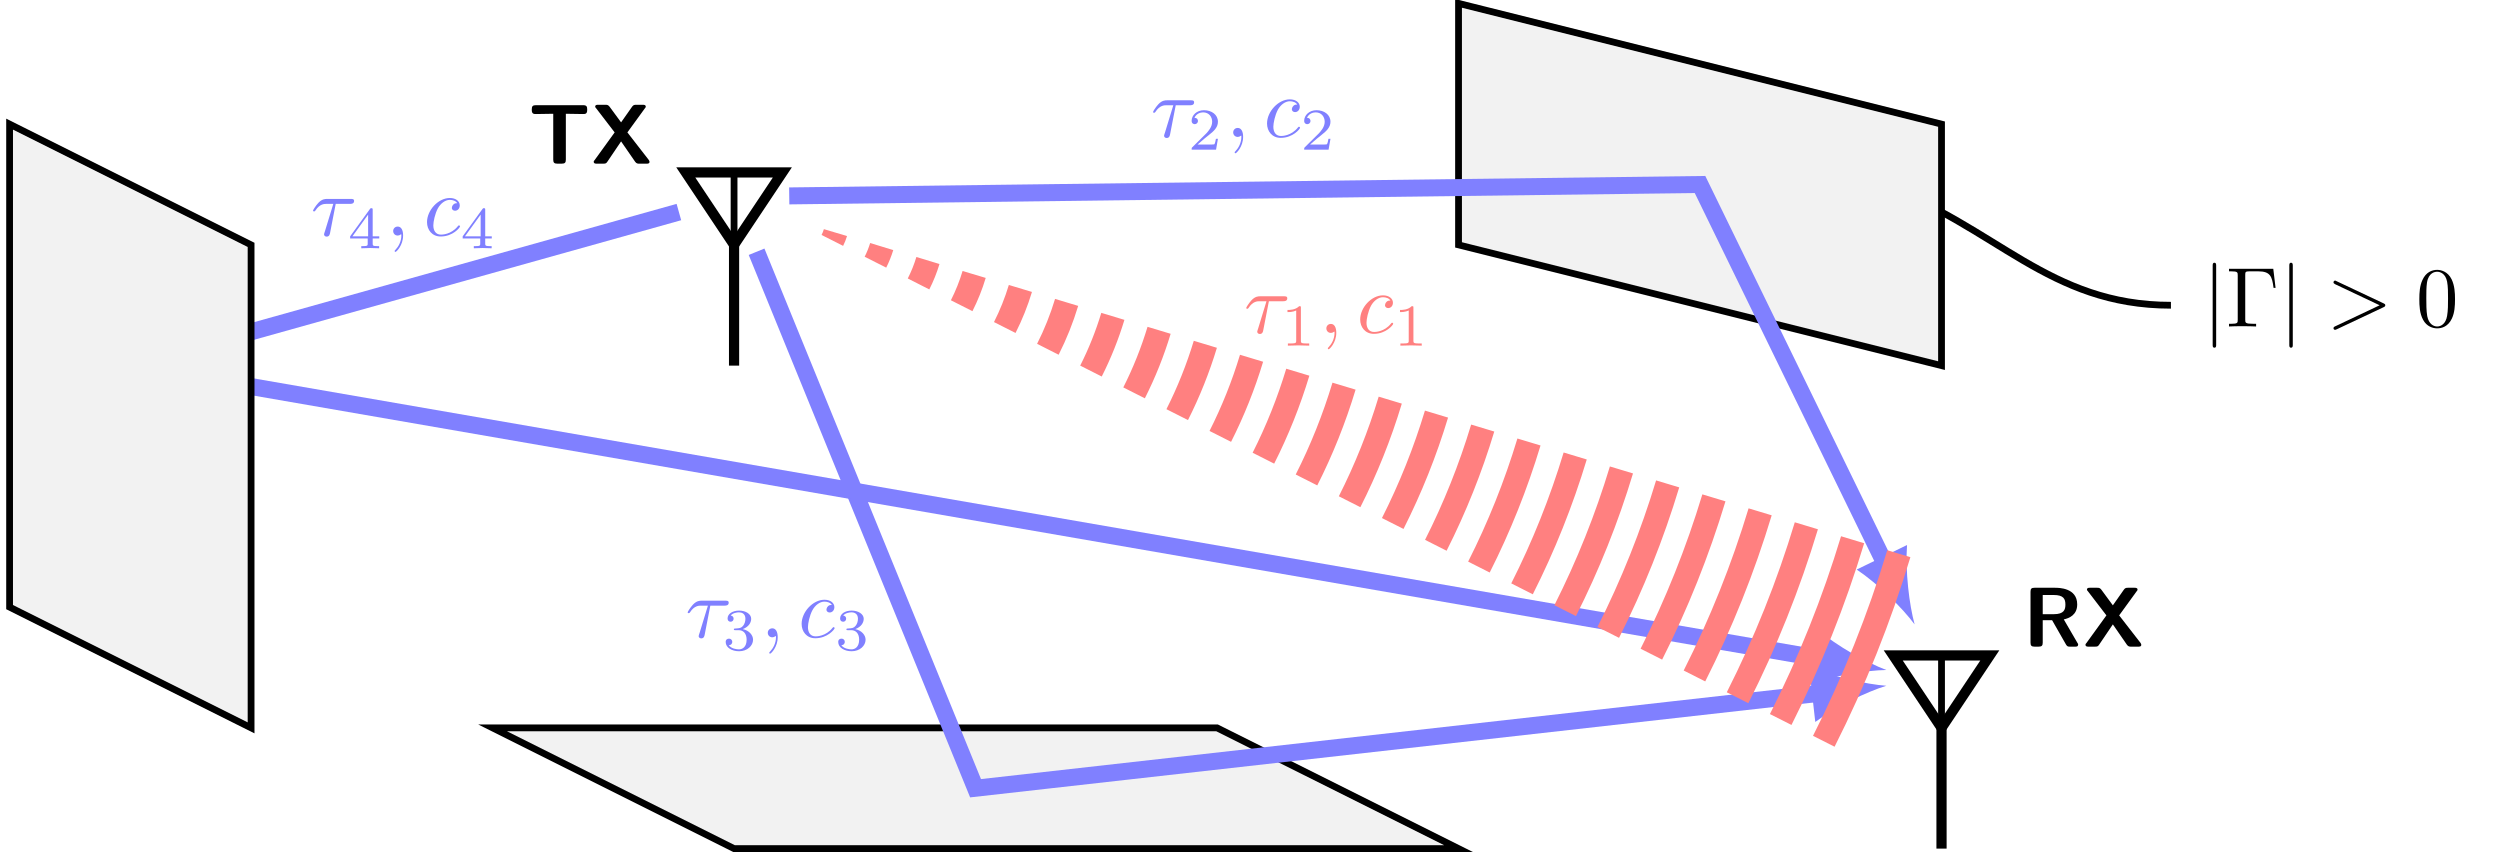
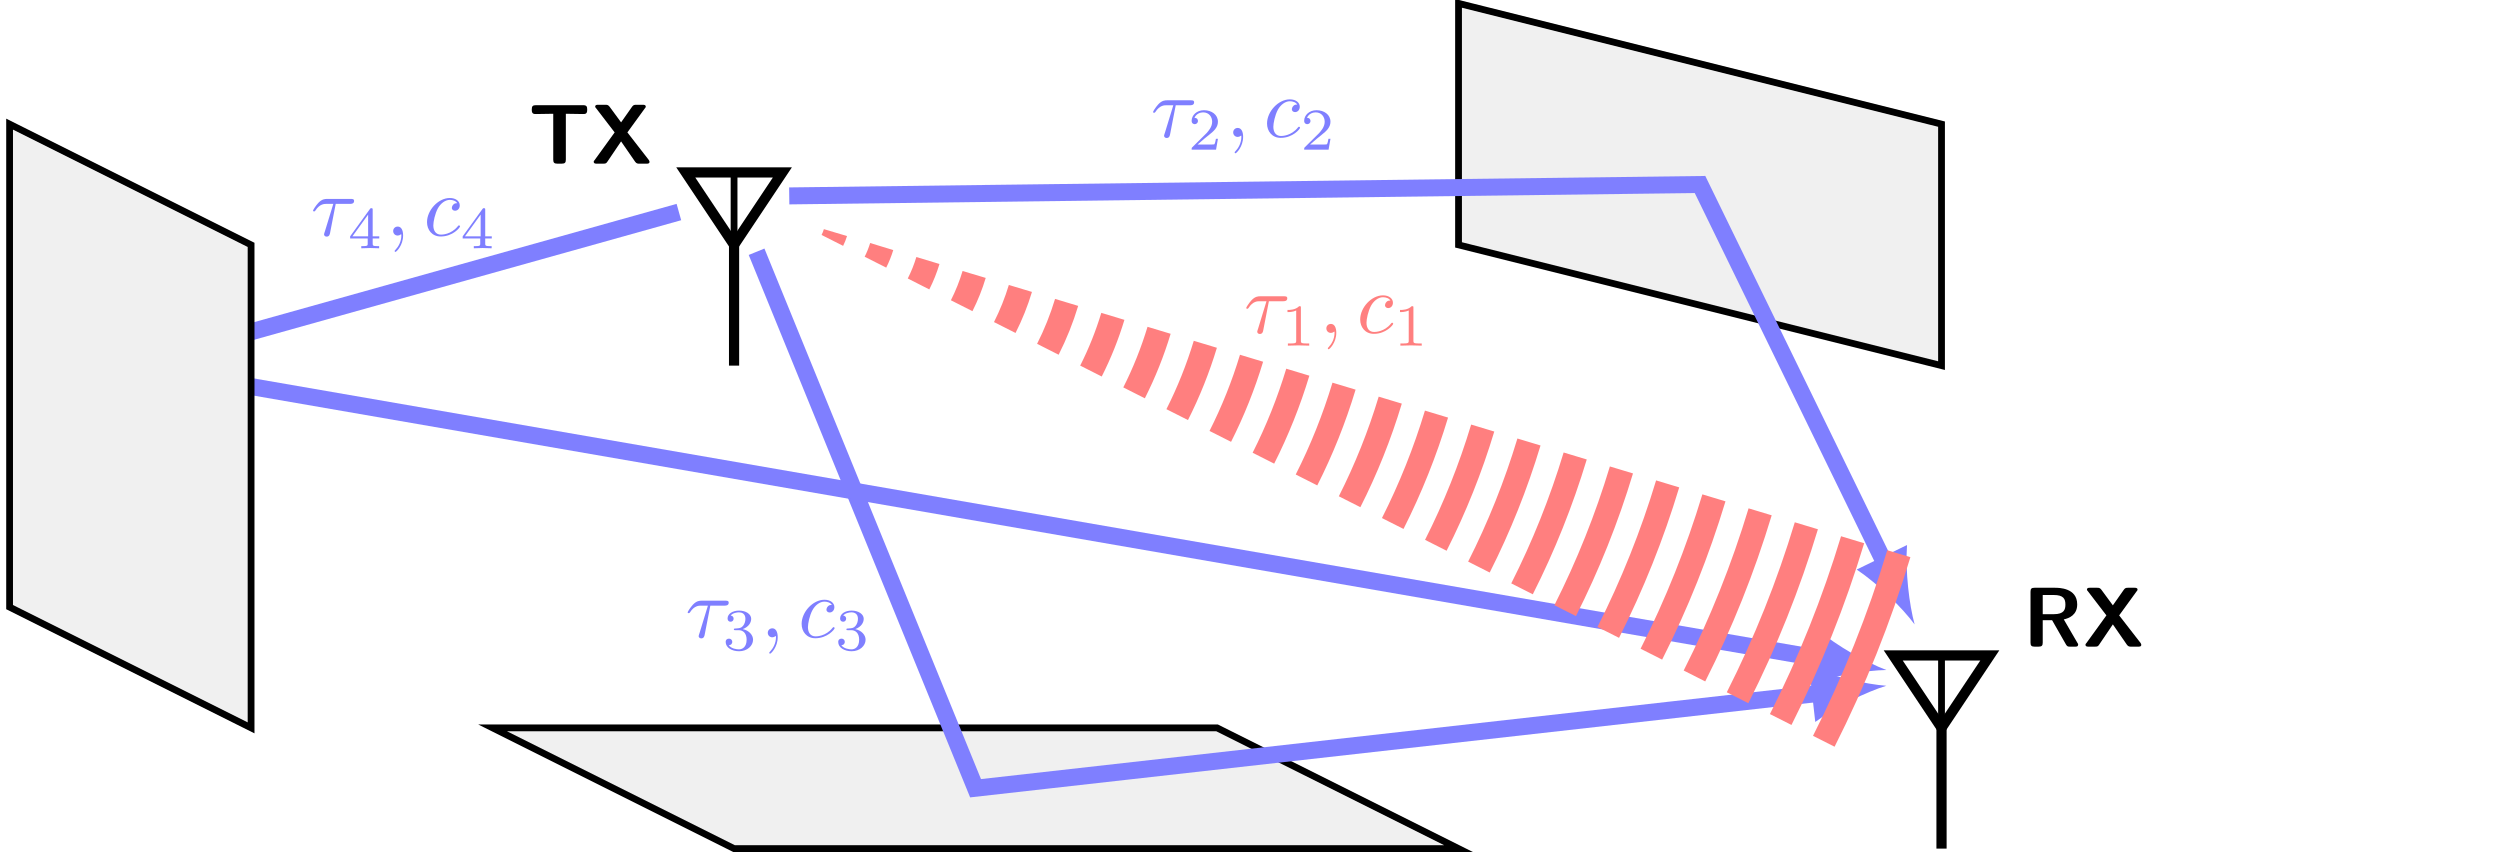
<svg xmlns="http://www.w3.org/2000/svg" xmlns:xlink="http://www.w3.org/1999/xlink" width="291.16pt" height="100.21pt" viewBox="0 0 291.16 100.21" version="1.2" id="svg249">
  <defs id="defs82">
    <g id="g59">
      <symbol overflow="visible" id="glyph0-0">
        <path style="stroke:none;" d="" id="path2" />
      </symbol>
      <symbol overflow="visible" id="glyph0-1">
        <path style="stroke:none;" d="M 6.844 -6.25 L 6.844 -6.328 C 6.844 -6.641 6.781 -6.812 6.375 -6.812 L 0.875 -6.812 C 0.516 -6.812 0.391 -6.703 0.391 -6.328 L 0.391 -6.25 C 0.391 -5.781 0.641 -5.781 0.906 -5.781 L 2.891 -5.812 L 2.891 -0.469 C 2.891 -0.125 3 0 3.375 0 L 3.875 0 C 4.25 0 4.359 -0.125 4.359 -0.469 L 4.359 -5.812 L 6.328 -5.781 C 6.609 -5.781 6.844 -5.781 6.844 -6.25 Z M 6.844 -6.25 " id="path5" />
      </symbol>
      <symbol overflow="visible" id="glyph0-2">
        <path style="stroke:none;" d="M 6.859 -0.219 C 6.859 -0.281 6.812 -0.359 6.781 -0.422 L 4.281 -3.641 L 6.312 -6.438 C 6.406 -6.562 6.422 -6.562 6.422 -6.641 C 6.422 -6.859 6.203 -6.859 6.062 -6.859 L 5.328 -6.859 C 5.156 -6.859 4.984 -6.859 4.844 -6.656 L 3.547 -4.812 L 2.203 -6.641 C 2.031 -6.859 1.906 -6.859 1.703 -6.859 L 0.875 -6.859 C 0.734 -6.859 0.531 -6.859 0.531 -6.641 C 0.531 -6.594 0.531 -6.562 0.641 -6.453 L 2.797 -3.641 L 0.469 -0.422 C 0.375 -0.312 0.359 -0.297 0.359 -0.234 C 0.359 0 0.578 0 0.719 0 L 1.469 0 C 1.797 0 1.828 -0.062 1.953 -0.234 L 3.547 -2.594 L 5.188 -0.219 C 5.344 0 5.5 0 5.688 0 L 6.516 0 C 6.641 0 6.859 0 6.859 -0.219 Z M 6.859 -0.219 " id="path8" />
      </symbol>
      <symbol overflow="visible" id="glyph0-3">
        <path style="stroke:none;" d="M 6.453 -0.297 L 4.781 -3.172 C 5.406 -3.312 6.344 -3.688 6.344 -4.922 C 6.344 -6.859 4.188 -6.859 3.75 -6.859 L 1.375 -6.859 C 1.016 -6.859 0.906 -6.75 0.906 -6.391 L 0.906 -0.469 C 0.906 -0.125 1.016 0 1.375 0 L 1.844 0 C 2.219 0 2.328 -0.125 2.328 -0.469 L 2.328 -3.078 L 3.422 -3.078 L 5.047 -0.234 C 5.188 0 5.297 0 5.516 0 L 6.094 0 C 6.297 0 6.453 0 6.453 -0.297 Z M 4.969 -4.906 C 4.969 -4.328 4.828 -3.781 3.609 -3.781 L 2.328 -3.781 L 2.328 -6.016 L 3.609 -6.016 C 4.75 -6.016 4.969 -5.562 4.969 -4.906 Z M 4.969 -4.906 " id="path11" />
      </symbol>
      <symbol overflow="visible" id="glyph1-0">
        <path style="stroke:none;" d="" id="path14" />
      </symbol>
      <symbol overflow="visible" id="glyph1-1">
        <path style="stroke:none;" d="M 1.578 -7.062 C 1.578 -7.234 1.578 -7.422 1.375 -7.422 C 1.172 -7.422 1.172 -7.234 1.172 -7.062 L 1.172 2.109 C 1.172 2.297 1.172 2.469 1.375 2.469 C 1.578 2.469 1.578 2.297 1.578 2.109 Z M 1.578 -7.062 " id="path17" />
      </symbol>
      <symbol overflow="visible" id="glyph2-0">
        <path style="stroke:none;" d="" id="path20" />
      </symbol>
      <symbol overflow="visible" id="glyph2-1">
        <path style="stroke:none;" d="M 5.484 -6.719 L 0.328 -6.719 L 0.328 -6.422 L 0.562 -6.422 C 1.328 -6.422 1.344 -6.312 1.344 -5.953 L 1.344 -0.766 C 1.344 -0.422 1.328 -0.312 0.562 -0.312 L 0.328 -0.312 L 0.328 0 C 0.672 -0.031 1.438 -0.031 1.828 -0.031 C 2.234 -0.031 3.141 -0.031 3.484 0 L 3.484 -0.312 L 3.172 -0.312 C 2.219 -0.312 2.219 -0.438 2.219 -0.781 L 2.219 -6.016 C 2.219 -6.344 2.25 -6.422 2.703 -6.422 L 3.734 -6.422 C 5.141 -6.422 5.344 -5.828 5.516 -4.5 L 5.75 -4.5 Z M 5.484 -6.719 " id="path23" />
      </symbol>
      <symbol overflow="visible" id="glyph2-2">
        <path style="stroke:none;" d="M 4.547 -3.172 C 4.547 -3.953 4.5 -4.75 4.156 -5.484 C 3.703 -6.422 2.891 -6.594 2.469 -6.594 C 1.875 -6.594 1.156 -6.328 0.75 -5.406 C 0.438 -4.734 0.391 -3.953 0.391 -3.172 C 0.391 -2.422 0.422 -1.531 0.828 -0.781 C 1.25 0.016 1.984 0.219 2.469 0.219 C 3 0.219 3.75 0.016 4.188 -0.938 C 4.5 -1.609 4.547 -2.391 4.547 -3.172 Z M 2.469 0 C 2.078 0 1.5 -0.25 1.312 -1.203 C 1.203 -1.797 1.203 -2.703 1.203 -3.281 C 1.203 -3.922 1.203 -4.562 1.281 -5.109 C 1.469 -6.281 2.219 -6.375 2.469 -6.375 C 2.797 -6.375 3.438 -6.188 3.625 -5.219 C 3.734 -4.656 3.734 -3.906 3.734 -3.281 C 3.734 -2.547 3.734 -1.875 3.625 -1.234 C 3.469 -0.297 2.906 0 2.469 0 Z M 2.469 0 " id="path26" />
      </symbol>
      <symbol overflow="visible" id="glyph3-0">
        <path style="stroke:none;" d="" id="path29" />
      </symbol>
      <symbol overflow="visible" id="glyph3-1">
        <path style="stroke:none;" d="M 6.672 -2.25 C 6.781 -2.297 6.859 -2.359 6.859 -2.469 C 6.859 -2.594 6.781 -2.641 6.672 -2.688 L 1.203 -5.266 C 1.062 -5.344 1.047 -5.344 1.016 -5.344 C 0.906 -5.344 0.828 -5.25 0.828 -5.141 C 0.828 -5.047 0.875 -5 1.016 -4.922 L 6.203 -2.469 L 1.016 -0.016 C 0.875 0.047 0.828 0.109 0.828 0.203 C 0.828 0.312 0.906 0.391 1.016 0.391 C 1.047 0.391 1.062 0.391 1.203 0.328 Z M 6.672 -2.25 " id="path32" />
      </symbol>
      <symbol overflow="visible" id="glyph3-2">
        <path style="stroke:none;" d="M 2.906 -3.688 L 4.562 -3.688 C 4.703 -3.688 5.047 -3.688 5.047 -4.031 C 5.047 -4.266 4.844 -4.266 4.656 -4.266 L 1.891 -4.266 C 1.688 -4.266 1.312 -4.266 0.875 -3.797 C 0.547 -3.438 0.266 -2.969 0.266 -2.906 C 0.266 -2.891 0.266 -2.812 0.391 -2.812 C 0.469 -2.812 0.484 -2.844 0.547 -2.922 C 1.031 -3.688 1.594 -3.688 1.797 -3.688 L 2.625 -3.688 L 1.656 -0.516 C 1.609 -0.391 1.547 -0.188 1.547 -0.141 C 1.547 -0.047 1.625 0.125 1.844 0.125 C 2.172 0.125 2.219 -0.156 2.25 -0.312 Z M 2.906 -3.688 " id="path35" />
      </symbol>
      <symbol overflow="visible" id="glyph3-3">
        <path style="stroke:none;" d="M 2 -0.016 C 2 -0.656 1.766 -1.047 1.375 -1.047 C 1.047 -1.047 0.844 -0.797 0.844 -0.531 C 0.844 -0.25 1.047 0 1.375 0 C 1.5 0 1.625 -0.047 1.719 -0.125 C 1.75 -0.141 1.766 -0.156 1.766 -0.156 C 1.781 -0.156 1.797 -0.141 1.797 -0.016 C 1.797 0.719 1.438 1.312 1.125 1.641 C 1.016 1.75 1.016 1.766 1.016 1.797 C 1.016 1.875 1.062 1.906 1.109 1.906 C 1.219 1.906 2 1.141 2 -0.016 Z M 2 -0.016 " id="path38" />
      </symbol>
      <symbol overflow="visible" id="glyph3-4">
        <path style="stroke:none;" d="M 3.922 -3.766 C 3.766 -3.766 3.625 -3.766 3.484 -3.625 C 3.328 -3.469 3.297 -3.297 3.297 -3.234 C 3.297 -3 3.484 -2.891 3.672 -2.891 C 3.953 -2.891 4.219 -3.125 4.219 -3.516 C 4.219 -4 3.766 -4.375 3.062 -4.375 C 1.719 -4.375 0.406 -2.953 0.406 -1.562 C 0.406 -0.672 0.984 0.109 2 0.109 C 3.422 0.109 4.25 -0.938 4.25 -1.062 C 4.25 -1.125 4.188 -1.188 4.141 -1.188 C 4.078 -1.188 4.062 -1.172 4 -1.094 C 3.219 -0.109 2.141 -0.109 2.031 -0.109 C 1.406 -0.109 1.141 -0.594 1.141 -1.188 C 1.141 -1.594 1.328 -2.547 1.672 -3.172 C 1.984 -3.734 2.516 -4.156 3.062 -4.156 C 3.406 -4.156 3.781 -4.031 3.922 -3.766 Z M 3.922 -3.766 " id="path41" />
      </symbol>
      <symbol overflow="visible" id="glyph4-0">
        <path style="stroke:none;" d="" id="path44" />
      </symbol>
      <symbol overflow="visible" id="glyph4-1">
        <path style="stroke:none;" d="M 3.5 -1.266 L 3.266 -1.266 C 3.234 -1.109 3.172 -0.703 3.078 -0.625 C 3.031 -0.594 2.484 -0.594 2.391 -0.594 L 1.125 -0.594 C 1.844 -1.234 2.094 -1.422 2.5 -1.75 C 3.016 -2.156 3.5 -2.594 3.5 -3.25 C 3.5 -4.078 2.766 -4.594 1.875 -4.594 C 1.016 -4.594 0.438 -4 0.438 -3.359 C 0.438 -3 0.734 -2.969 0.797 -2.969 C 0.969 -2.969 1.172 -3.094 1.172 -3.344 C 1.172 -3.453 1.125 -3.703 0.766 -3.703 C 0.969 -4.188 1.453 -4.344 1.766 -4.344 C 2.469 -4.344 2.828 -3.812 2.828 -3.25 C 2.828 -2.641 2.391 -2.172 2.172 -1.922 L 0.5 -0.266 C 0.438 -0.203 0.438 -0.188 0.438 0 L 3.281 0 Z M 3.5 -1.266 " id="path47" />
      </symbol>
      <symbol overflow="visible" id="glyph4-2">
        <path style="stroke:none;" d="M 1.891 -2.312 C 2.422 -2.312 2.812 -1.938 2.812 -1.203 C 2.812 -0.344 2.312 -0.078 1.922 -0.078 C 1.641 -0.078 1.031 -0.156 0.734 -0.562 C 1.062 -0.578 1.141 -0.812 1.141 -0.953 C 1.141 -1.172 0.969 -1.328 0.766 -1.328 C 0.562 -1.328 0.375 -1.219 0.375 -0.938 C 0.375 -0.281 1.094 0.141 1.938 0.141 C 2.891 0.141 3.562 -0.5 3.562 -1.203 C 3.562 -1.734 3.109 -2.281 2.359 -2.438 C 3.078 -2.703 3.344 -3.219 3.344 -3.641 C 3.344 -4.188 2.719 -4.594 1.938 -4.594 C 1.172 -4.594 0.594 -4.219 0.594 -3.672 C 0.594 -3.438 0.734 -3.297 0.953 -3.297 C 1.156 -3.297 1.297 -3.453 1.297 -3.656 C 1.297 -3.859 1.156 -4 0.953 -4.016 C 1.188 -4.312 1.672 -4.391 1.922 -4.391 C 2.234 -4.391 2.672 -4.25 2.672 -3.641 C 2.672 -3.344 2.578 -3.031 2.391 -2.812 C 2.172 -2.547 1.969 -2.547 1.625 -2.516 C 1.453 -2.5 1.438 -2.5 1.406 -2.5 C 1.391 -2.5 1.328 -2.484 1.328 -2.406 C 1.328 -2.312 1.391 -2.312 1.516 -2.312 Z M 1.891 -2.312 " id="path50" />
      </symbol>
      <symbol overflow="visible" id="glyph4-3">
        <path style="stroke:none;" d="M 3.656 -1.141 L 3.656 -1.391 L 2.891 -1.391 L 2.891 -4.469 C 2.891 -4.609 2.891 -4.672 2.734 -4.672 C 2.656 -4.672 2.625 -4.672 2.562 -4.562 L 0.266 -1.391 L 0.266 -1.141 L 2.312 -1.141 L 2.312 -0.562 C 2.312 -0.328 2.312 -0.25 1.75 -0.25 L 1.562 -0.25 L 1.562 0 C 1.906 -0.016 2.344 -0.031 2.594 -0.031 C 2.859 -0.031 3.297 -0.016 3.641 0 L 3.641 -0.25 L 3.453 -0.25 C 2.891 -0.25 2.891 -0.328 2.891 -0.562 L 2.891 -1.141 Z M 2.359 -3.922 L 2.359 -1.391 L 0.531 -1.391 Z M 2.359 -3.922 " id="path53" />
      </symbol>
      <symbol overflow="visible" id="glyph4-4">
        <path style="stroke:none;" d="M 2.312 -4.406 C 2.312 -4.594 2.312 -4.594 2.109 -4.594 C 1.672 -4.156 1.031 -4.156 0.75 -4.156 L 0.75 -3.906 C 0.922 -3.906 1.375 -3.906 1.766 -4.094 L 1.766 -0.562 C 1.766 -0.344 1.766 -0.25 1.062 -0.25 L 0.797 -0.25 L 0.797 0 C 0.922 0 1.781 -0.031 2.031 -0.031 C 2.25 -0.031 3.125 0 3.281 0 L 3.281 -0.25 L 3.016 -0.25 C 2.312 -0.25 2.312 -0.344 2.312 -0.562 Z M 2.312 -4.406 " id="path56" />
      </symbol>
    </g>
    <clipPath id="clip1">
      <path d="M 203 59 L 249 59 L 249 99.426 L 203 99.426 Z M 203 59 " id="path61" />
    </clipPath>
    <clipPath id="clip2">
      <path d="M 225 84 L 227 84 L 227 99.426 L 225 99.426 Z M 225 84 " id="path64" />
    </clipPath>
    <clipPath id="clip3">
      <path d="M 46 73 L 182 73 L 182 99.426 L 46 99.426 Z M 46 73 " id="path67" />
    </clipPath>
    <clipPath id="clip4">
      <path d="M 60 1 L 240 1 L 240 99.426 L 60 99.426 Z M 60 1 " id="path70" />
    </clipPath>
    <clipPath id="clip5">
      <path d="M 0.723 0 L 240 0 L 240 99.426 L 0.723 99.426 Z M 0.723 0 " id="path73" />
    </clipPath>
    <clipPath id="clip6">
      <path d="M 0.723 3 L 41 3 L 41 96 L 0.723 96 Z M 0.723 3 " id="path76" />
    </clipPath>
    <clipPath id="clip7">
      <path d="M 57 0 L 261 0 L 261 99.426 L 57 99.426 Z M 57 0 " id="path79" />
    </clipPath>
  </defs>
  <rect style="fill:#ffffff;stroke-width:0.845" id="rect255" width="300" height="150" x="-7.5" y="-22.5" />
-   <g id="surface1">
-     <path style="fill:none;stroke-width:1.196;stroke-linecap:butt;stroke-linejoin:miter;stroke:rgb(0%,0%,0%);stroke-opacity:1;stroke-miterlimit:10;" d="M 0 56.695 L 5.67 65.199 L -5.669 65.199 Z M 0 56.695 " transform="matrix(0.992178,0,0,-0.992178,85.4917,84.77071)" id="path84" />
-     <path style="fill:none;stroke-width:1.196;stroke-linecap:butt;stroke-linejoin:miter;stroke:rgb(0%,0%,0%);stroke-opacity:1;stroke-miterlimit:10;" d="M 0 56.695 L 0 42.521 " transform="matrix(0.992178,0,0,-0.992178,85.4917,84.77071)" id="path86" />
-     <path style="fill:none;stroke-width:0.797;stroke-linecap:butt;stroke-linejoin:miter;stroke:rgb(0%,0%,0%);stroke-opacity:1;stroke-miterlimit:10;" d="M 0 56.695 L 0 65.199 " transform="matrix(0.992178,0,0,-0.992178,85.4917,84.77071)" id="path88" />
-     <g style="fill:rgb(0%,0%,0%);fill-opacity:1;" id="g94">
-       <use xlink:href="#glyph0-1" x="61.542" y="19.062" id="use90" />
-       <use xlink:href="#glyph0-2" x="68.787" y="19.062" id="use92" />
-     </g>
-     <g clip-path="url(#clip1)" clip-rule="nonzero" id="g98">
-       <path style="fill:none;stroke-width:1.196;stroke-linecap:butt;stroke-linejoin:miter;stroke:rgb(0%,0%,0%);stroke-opacity:1;stroke-miterlimit:10;" d="M 141.734 0.001 L 147.403 8.505 L 136.065 8.505 Z M 141.734 0.001 " transform="matrix(0.992178,0,0,-0.992178,85.4917,84.77071)" id="path96" />
-     </g>
-     <g clip-path="url(#clip2)" clip-rule="nonzero" id="g102">
-       <path style="fill:none;stroke-width:1.196;stroke-linecap:butt;stroke-linejoin:miter;stroke:rgb(0%,0%,0%);stroke-opacity:1;stroke-miterlimit:10;" d="M 141.734 0.001 L 141.734 -14.172 " transform="matrix(0.992178,0,0,-0.992178,85.4917,84.77071)" id="path100" />
-     </g>
-     <path style="fill:none;stroke-width:0.797;stroke-linecap:butt;stroke-linejoin:miter;stroke:rgb(0%,0%,0%);stroke-opacity:1;stroke-miterlimit:10;" d="M 141.734 0.001 L 141.734 8.505 " transform="matrix(0.992178,0,0,-0.992178,85.4917,84.77071)" id="path104" />
-     <g style="fill:rgb(0%,0%,0%);fill-opacity:1;" id="g110">
-       <use xlink:href="#glyph0-3" x="235.576" y="75.312" id="use106" />
-       <use xlink:href="#glyph0-2" x="242.524" y="75.312" id="use108" />
-     </g>
-     <path style="fill:none;stroke-width:0.797;stroke-linecap:butt;stroke-linejoin:miter;stroke:rgb(0%,0%,0%);stroke-opacity:1;stroke-miterlimit:10;" d="M 134.647 63.781 C 148.163 58.86 154.278 49.608 168.663 49.608 " transform="matrix(0.992178,0,0,-0.992178,85.4917,84.77071)" id="path112" />
-     <g style="fill:rgb(0%,0%,0%);fill-opacity:1;" id="g116">
-       <use xlink:href="#glyph1-1" x="256.525" y="38.023" id="use114" />
-     </g>
-     <g style="fill:rgb(0%,0%,0%);fill-opacity:1;" id="g120">
-       <use xlink:href="#glyph2-1" x="259.271" y="38.023" id="use118" />
-     </g>
-     <g style="fill:rgb(0%,0%,0%);fill-opacity:1;" id="g124">
-       <use xlink:href="#glyph1-1" x="265.449" y="38.023" id="use122" />
-     </g>
-     <g style="fill:rgb(0%,0%,0%);fill-opacity:1;" id="g128">
-       <use xlink:href="#glyph3-1" x="270.941" y="38.023" id="use126" />
-     </g>
-     <g style="fill:rgb(0%,0%,0%);fill-opacity:1;" id="g132">
-       <use xlink:href="#glyph2-2" x="281.374" y="38.023" id="use130" />
-     </g>
-     <path style="fill-rule:nonzero;fill:rgb(95%,95%,95%);fill-opacity:1;stroke-width:0.797;stroke-linecap:butt;stroke-linejoin:miter;stroke:rgb(0%,0%,0%);stroke-opacity:1;stroke-miterlimit:10;" d="M 85.041 56.695 L 141.734 42.521 L 141.734 70.868 L 85.041 85.041 Z M 85.041 56.695 " transform="matrix(0.992178,0,0,-0.992178,85.4917,84.77071)" id="path134" />
-     <path style=" stroke:none;fill-rule:nonzero;fill:rgb(95%,95%,95%);fill-opacity:1;" d="M 57.367 84.77 L 141.742 84.77 L 169.867 98.832 L 85.492 98.832 Z M 57.367 84.77 " id="path136" />
-     <g clip-path="url(#clip3)" clip-rule="nonzero" id="g140">
-       <path style="fill:none;stroke-width:0.797;stroke-linecap:butt;stroke-linejoin:miter;stroke:rgb(0%,0%,0%);stroke-opacity:1;stroke-miterlimit:10;" d="M -28.346 0.001 L 56.694 0.001 L 85.041 -14.172 L 0 -14.172 Z M -28.346 0.001 " transform="matrix(0.992178,0,0,-0.992178,85.4917,84.77071)" id="path138" />
-     </g>
-     <path style="fill:none;stroke-width:1.993;stroke-linecap:butt;stroke-linejoin:miter;stroke:rgb(50%,50%,100%);stroke-opacity:1;stroke-miterlimit:10;" d="M 6.477 62.443 L 113.387 63.781 L 135.116 19.238 " transform="matrix(0.992178,0,0,-0.992178,85.4917,84.77071)" id="path142" />
-     <path style=" stroke:none;fill-rule:nonzero;fill:rgb(50%,50%,100%);fill-opacity:1;" d="M 222.984 72.719 C 222.359 70.445 221.879 66.484 222.102 63.473 L 216.238 66.332 C 218.75 68.012 221.578 70.828 222.984 72.719 " id="path144" />
-     <g style="fill:rgb(50%,50%,100%);fill-opacity:1;" id="g148">
-       <use xlink:href="#glyph3-2" x="134.024" y="15.947" id="use146" />
-     </g>
-     <g style="fill:rgb(50%,50%,100%);fill-opacity:1;" id="g152">
-       <use xlink:href="#glyph4-1" x="138.345" y="17.43" id="use150" />
-     </g>
-     <g style="fill:rgb(50%,50%,100%);fill-opacity:1;" id="g156">
-       <use xlink:href="#glyph3-3" x="142.779" y="15.947" id="use154" />
-     </g>
-     <g style="fill:rgb(50%,50%,100%);fill-opacity:1;" id="g160">
-       <use xlink:href="#glyph3-4" x="147.158" y="15.947" id="use158" />
-     </g>
-     <g style="fill:rgb(50%,50%,100%);fill-opacity:1;" id="g164">
-       <use xlink:href="#glyph4-1" x="151.451" y="17.43" id="use162" />
-     </g>
-     <g clip-path="url(#clip4)" clip-rule="nonzero" id="g168">
-       <path style="fill:none;stroke-width:1.993;stroke-linecap:butt;stroke-linejoin:miter;stroke:rgb(50%,50%,100%);stroke-opacity:1;stroke-miterlimit:10;" d="M 2.642 55.888 L 28.347 -7.085 L 127.419 4.06 " transform="matrix(0.992178,0,0,-0.992178,85.4917,84.77071)" id="path166" />
-     </g>
-     <path style=" stroke:none;fill-rule:nonzero;fill:rgb(50%,50%,100%);fill-opacity:1;" d="M 219.691 79.867 C 217.34 79.695 213.445 78.82 210.684 77.598 L 211.414 84.082 C 213.836 82.277 217.434 80.559 219.691 79.867 " id="path170" />
-     <g style="fill:rgb(50%,50%,100%);fill-opacity:1;" id="g174">
-       <use xlink:href="#glyph3-2" x="79.821" y="74.224" id="use172" />
-     </g>
-     <g style="fill:rgb(50%,50%,100%);fill-opacity:1;" id="g178">
-       <use xlink:href="#glyph4-2" x="84.142" y="75.706" id="use176" />
-     </g>
-     <g style="fill:rgb(50%,50%,100%);fill-opacity:1;" id="g182">
-       <use xlink:href="#glyph3-3" x="88.576" y="74.224" id="use180" />
-     </g>
-     <g style="fill:rgb(50%,50%,100%);fill-opacity:1;" id="g186">
-       <use xlink:href="#glyph3-4" x="92.955" y="74.224" id="use184" />
-     </g>
-     <g style="fill:rgb(50%,50%,100%);fill-opacity:1;" id="g190">
-       <use xlink:href="#glyph4-2" x="97.248" y="75.706" id="use188" />
-     </g>
-     <g clip-path="url(#clip5)" clip-rule="nonzero" id="g194">
-       <path style="fill:none;stroke-width:1.993;stroke-linecap:butt;stroke-linejoin:miter;stroke:rgb(50%,50%,100%);stroke-opacity:1;stroke-miterlimit:10;" d="M -6.476 60.549 L -70.866 42.521 L 127.482 8.139 " transform="matrix(0.992178,0,0,-0.992178,85.4917,84.77071)" id="path192" />
-     </g>
-     <path style=" stroke:none;fill-rule:nonzero;fill:rgb(50%,50%,100%);fill-opacity:1;" d="M 219.691 78.031 C 217.48 77.207 213.988 75.277 211.68 73.332 L 210.562 79.762 C 213.395 78.707 217.332 78.066 219.691 78.031 " id="path196" />
-     <g style="fill:rgb(50%,50%,100%);fill-opacity:1;" id="g200">
-       <use xlink:href="#glyph3-2" x="36.192" y="27.434" id="use198" />
-     </g>
-     <g style="fill:rgb(50%,50%,100%);fill-opacity:1;" id="g204">
-       <use xlink:href="#glyph4-3" x="40.513" y="28.916" id="use202" />
-     </g>
-     <g style="fill:rgb(50%,50%,100%);fill-opacity:1;" id="g208">
-       <use xlink:href="#glyph3-3" x="44.947" y="27.434" id="use206" />
-     </g>
-     <g style="fill:rgb(50%,50%,100%);fill-opacity:1;" id="g212">
-       <use xlink:href="#glyph3-4" x="49.326" y="27.434" id="use210" />
-     </g>
-     <g style="fill:rgb(50%,50%,100%);fill-opacity:1;" id="g216">
-       <use xlink:href="#glyph4-3" x="53.619" y="28.916" id="use214" />
-     </g>
-     <path style=" stroke:none;fill-rule:nonzero;fill:rgb(95%,95%,95%);fill-opacity:1;" d="M 29.242 84.77 L 1.117 70.707 L 1.117 14.457 L 29.242 28.52 Z M 29.242 84.77 " id="path218" />
-     <g clip-path="url(#clip6)" clip-rule="nonzero" id="g222">
-       <path style="fill:none;stroke-width:0.797;stroke-linecap:butt;stroke-linejoin:miter;stroke:rgb(0%,0%,0%);stroke-opacity:1;stroke-miterlimit:10;" d="M -56.693 0.001 L -85.04 14.175 L -85.04 70.868 L -56.693 56.695 Z M -56.693 0.001 " transform="matrix(0.992178,0,0,-0.992178,85.4917,84.77071)" id="path220" />
-     </g>
-     <g clip-path="url(#clip7)" clip-rule="nonzero" id="g226">
-       <path style="fill:none;stroke-width:2.835;stroke-linecap:butt;stroke-linejoin:miter;stroke:rgb(100%,50%,50%);stroke-opacity:1;stroke-miterlimit:10;" d="M 11.902 58.136 C 11.808 57.821 11.686 57.514 11.536 57.218 M 17.331 56.498 C 17.138 55.868 16.894 55.254 16.595 54.663 M 22.757 54.86 C 22.469 53.911 22.103 52.99 21.654 52.108 M 28.182 53.222 C 27.804 51.958 27.312 50.73 26.717 49.553 M 33.611 51.58 C 33.135 50.002 32.52 48.466 31.776 46.994 M 39.036 49.943 C 38.465 48.049 37.729 46.206 36.835 44.439 M 44.465 48.305 C 43.796 46.096 42.938 43.943 41.895 41.883 M 49.891 46.667 C 49.127 44.139 48.147 41.683 46.954 39.324 M 55.32 45.025 C 54.462 42.187 53.355 39.419 52.017 36.769 M 60.745 43.387 C 59.792 40.23 58.564 37.159 57.076 34.214 M 66.174 41.75 C 65.123 38.277 63.773 34.895 62.135 31.655 M 71.6 40.112 C 70.454 36.32 68.981 32.631 67.194 29.1 M 77.025 38.47 C 75.789 34.368 74.19 30.372 72.253 26.545 M 82.454 36.832 C 81.119 32.411 79.399 28.108 77.316 23.99 M 87.879 35.194 C 86.45 30.458 84.608 25.848 82.375 21.431 M 93.308 33.557 C 91.781 28.505 89.816 23.584 87.434 18.875 M 98.734 31.915 C 97.112 26.549 95.025 21.324 92.493 16.32 M 104.163 30.277 C 102.446 24.596 100.234 19.06 97.557 13.761 M 109.588 28.639 C 107.777 22.639 105.442 16.801 102.616 11.206 M 115.017 27.001 C 113.108 20.686 110.651 14.537 107.675 8.651 M 120.443 25.36 C 118.439 18.73 115.86 12.277 112.734 6.092 M 125.868 23.722 C 123.773 16.777 121.069 10.013 117.793 3.537 M 131.297 22.084 C 129.104 14.82 126.277 7.753 122.856 0.982 M 136.722 20.446 C 134.435 12.867 131.482 5.489 127.915 -1.574 " transform="matrix(0.992178,0,0,-0.992178,85.4917,84.77071)" id="path224" />
-     </g>
-     <g style="fill:rgb(100%,50%,50%);fill-opacity:1;" id="g230">
-       <use xlink:href="#glyph3-2" x="144.874" y="38.772" id="use228" />
-     </g>
-     <g style="fill:rgb(100%,50%,50%);fill-opacity:1;" id="g234">
-       <use xlink:href="#glyph4-4" x="149.195" y="40.255" id="use232" />
-     </g>
-     <g style="fill:rgb(100%,50%,50%);fill-opacity:1;" id="g238">
-       <use xlink:href="#glyph3-3" x="153.629" y="38.772" id="use236" />
-     </g>
-     <g style="fill:rgb(100%,50%,50%);fill-opacity:1;" id="g242">
-       <use xlink:href="#glyph3-4" x="158.007" y="38.772" id="use240" />
-     </g>
-     <g style="fill:rgb(100%,50%,50%);fill-opacity:1;" id="g246">
-       <use xlink:href="#glyph4-4" x="162.3" y="40.255" id="use244" />
-     </g>
+   <path style="fill:none;stroke:#000000;stroke-width:1.186;stroke-linecap:butt;stroke-linejoin:miter;stroke-miterlimit:10;stroke-opacity:1" d="m 85.492,28.52 5.625,-8.437 H 79.867 Z m 0,0" id="path84" />
+   <path style="fill:none;stroke:#000000;stroke-width:1.186;stroke-linecap:butt;stroke-linejoin:miter;stroke-miterlimit:10;stroke-opacity:1" d="M 85.492,28.52 V 42.582" id="path86" />
+   <path style="fill:none;stroke:#000000;stroke-width:0.791;stroke-linecap:butt;stroke-linejoin:miter;stroke-miterlimit:10;stroke-opacity:1" d="M 85.492,28.52 V 20.082" id="path88" />
+   <g style="fill:#000000;fill-opacity:1" id="g94">
+     <use xlink:href="#glyph0-1" x="61.542" y="19.062" id="use90" width="100%" height="100%" />
+     <use xlink:href="#glyph0-2" x="68.787" y="19.062" id="use92" width="100%" height="100%" />
+   </g>
+   <g clip-path="url(#clip1)" clip-rule="nonzero" id="g98">
+     <path style="fill:none;stroke:#000000;stroke-width:1.196;stroke-linecap:butt;stroke-linejoin:miter;stroke-miterlimit:10;stroke-opacity:1" d="m 141.734,0.001 5.669,8.504 h -11.339 z m 0,0" transform="matrix(0.992178,0,0,-0.992178,85.4917,84.77071)" id="path96" />
+   </g>
+   <g clip-path="url(#clip2)" clip-rule="nonzero" id="g102">
+     <path style="fill:none;stroke:#000000;stroke-width:1.196;stroke-linecap:butt;stroke-linejoin:miter;stroke-miterlimit:10;stroke-opacity:1" d="M 141.734,0.001 V -14.172" transform="matrix(0.992178,0,0,-0.992178,85.4917,84.77071)" id="path100" />
+   </g>
+   <path style="fill:none;stroke:#000000;stroke-width:0.791;stroke-linecap:butt;stroke-linejoin:miter;stroke-miterlimit:10;stroke-opacity:1" d="M 226.117,84.77 V 76.332" id="path104" />
+   <g style="fill:#000000;fill-opacity:1" id="g110">
+     <use xlink:href="#glyph0-3" x="235.576" y="75.312" id="use106" width="100%" height="100%" />
+     <use xlink:href="#glyph0-2" x="242.524" y="75.312" id="use108" width="100%" height="100%" />
+   </g>
+   <path style="fill:#f0f0f0;fill-opacity:1;fill-rule:nonzero;stroke:#000000;stroke-width:0.791;stroke-linecap:butt;stroke-linejoin:miter;stroke-miterlimit:10;stroke-opacity:1" d="M 169.867,28.52 226.117,42.582 V 14.457 L 169.867,0.395 Z m 0,0" id="path134" />
+   <path style="fill:#f0f0f0;fill-opacity:1;fill-rule:nonzero;stroke:none" d="m 57.367,84.77 h 84.375 l 28.125,14.062 H 85.492 Z m 0,0" id="path136" />
+   <g clip-path="url(#clip3)" clip-rule="nonzero" id="g140">
+     <path style="fill:none;stroke:#000000;stroke-width:0.797;stroke-linecap:butt;stroke-linejoin:miter;stroke-miterlimit:10;stroke-opacity:1" d="M -28.346,0.001 H 56.694 L 85.041,-14.172 H 4.88549e-4 Z m 0,0" transform="matrix(0.992178,0,0,-0.992178,85.4917,84.77071)" id="path138" />
+   </g>
+   <path style="fill:none;stroke:#7f7fff;stroke-width:1.977;stroke-linecap:butt;stroke-linejoin:miter;stroke-miterlimit:10;stroke-opacity:1" d="M 91.918,22.816 197.992,21.488 219.551,65.684" id="path142" />
+   <path style="fill:#7f7fff;fill-opacity:1;fill-rule:nonzero;stroke:none" d="m 222.984,72.719 c -0.625,-2.273 -1.105,-6.234 -0.883,-9.246 l -5.863,2.859 c 2.512,1.68 5.34,4.496 6.746,6.387" id="path144" />
+   <g style="fill:#7f7fff;fill-opacity:1" id="g148">
+     <use xlink:href="#glyph3-2" x="134.024" y="15.947" id="use146" width="100%" height="100%" />
+   </g>
+   <g style="fill:#7f7fff;fill-opacity:1" id="g152">
+     <use xlink:href="#glyph4-1" x="138.345" y="17.43" id="use150" width="100%" height="100%" />
+   </g>
+   <g style="fill:#7f7fff;fill-opacity:1" id="g156">
+     <use xlink:href="#glyph3-3" x="142.779" y="15.947" id="use154" width="100%" height="100%" />
+   </g>
+   <g style="fill:#7f7fff;fill-opacity:1" id="g160">
+     <use xlink:href="#glyph3-4" x="147.158" y="15.947" id="use158" width="100%" height="100%" />
+   </g>
+   <g style="fill:#7f7fff;fill-opacity:1" id="g164">
+     <use xlink:href="#glyph4-1" x="151.451" y="17.43" id="use162" width="100%" height="100%" />
+   </g>
+   <g clip-path="url(#clip4)" clip-rule="nonzero" id="g168">
+     <path style="fill:none;stroke:#7f7fff;stroke-width:1.993;stroke-linecap:butt;stroke-linejoin:miter;stroke-miterlimit:10;stroke-opacity:1" d="M 2.642,55.888 28.347,-7.085 127.419,4.06" transform="matrix(0.992178,0,0,-0.992178,85.4917,84.77071)" id="path166" />
+   </g>
+   <path style="fill:#7f7fff;fill-opacity:1;fill-rule:nonzero;stroke:none" d="m 219.691,79.867 c -2.352,-0.172 -6.246,-1.047 -9.008,-2.27 l 0.73,6.484 c 2.422,-1.805 6.02,-3.523 8.277,-4.215" id="path170" />
+   <g style="fill:#7f7fff;fill-opacity:1" id="g174">
+     <use xlink:href="#glyph3-2" x="79.821" y="74.224" id="use172" width="100%" height="100%" />
+   </g>
+   <g style="fill:#7f7fff;fill-opacity:1" id="g178">
+     <use xlink:href="#glyph4-2" x="84.142" y="75.706" id="use176" width="100%" height="100%" />
+   </g>
+   <g style="fill:#7f7fff;fill-opacity:1" id="g182">
+     <use xlink:href="#glyph3-3" x="88.576" y="74.224" id="use180" width="100%" height="100%" />
+   </g>
+   <g style="fill:#7f7fff;fill-opacity:1" id="g186">
+     <use xlink:href="#glyph3-4" x="92.955" y="74.224" id="use184" width="100%" height="100%" />
+   </g>
+   <g style="fill:#7f7fff;fill-opacity:1" id="g190">
+     <use xlink:href="#glyph4-2" x="97.248" y="75.706" id="use188" width="100%" height="100%" />
+   </g>
+   <g clip-path="url(#clip5)" clip-rule="nonzero" id="g194">
+     <path style="fill:none;stroke:#7f7fff;stroke-width:1.993;stroke-linecap:butt;stroke-linejoin:miter;stroke-miterlimit:10;stroke-opacity:1" d="M -6.476,60.549 -70.866,42.521 127.482,8.139" transform="matrix(0.992178,0,0,-0.992178,85.4917,84.77071)" id="path192" />
+   </g>
+   <path style="fill:#7f7fff;fill-opacity:1;fill-rule:nonzero;stroke:none" d="m 219.691,78.031 c -2.211,-0.824 -5.703,-2.754 -8.012,-4.699 l -1.117,6.43 c 2.832,-1.055 6.77,-1.695 9.129,-1.73" id="path196" />
+   <g style="fill:#7f7fff;fill-opacity:1" id="g200">
+     <use xlink:href="#glyph3-2" x="36.192" y="27.434" id="use198" width="100%" height="100%" />
+   </g>
+   <g style="fill:#7f7fff;fill-opacity:1" id="g204">
+     <use xlink:href="#glyph4-3" x="40.513" y="28.916" id="use202" width="100%" height="100%" />
+   </g>
+   <g style="fill:#7f7fff;fill-opacity:1" id="g208">
+     <use xlink:href="#glyph3-3" x="44.947" y="27.434" id="use206" width="100%" height="100%" />
+   </g>
+   <g style="fill:#7f7fff;fill-opacity:1" id="g212">
+     <use xlink:href="#glyph3-4" x="49.326" y="27.434" id="use210" width="100%" height="100%" />
+   </g>
+   <g style="fill:#7f7fff;fill-opacity:1" id="g216">
+     <use xlink:href="#glyph4-3" x="53.619" y="28.916" id="use214" width="100%" height="100%" />
+   </g>
+   <path style="fill:#f0f0f0;fill-opacity:1;fill-rule:nonzero;stroke:none" d="m 29.242,84.77 -28.125,-14.062 v -56.25 l 28.125,14.062 z m 0,0" id="path218" />
+   <g clip-path="url(#clip6)" clip-rule="nonzero" id="g222">
+     <path style="fill:none;stroke:#000000;stroke-width:0.797;stroke-linecap:butt;stroke-linejoin:miter;stroke-miterlimit:10;stroke-opacity:1" d="M -56.693,0.001 -85.04,14.175 v 56.693 l 28.347,-14.173 z m 0,0" transform="matrix(0.992178,0,0,-0.992178,85.4917,84.77071)" id="path220" />
+   </g>
+   <g clip-path="url(#clip7)" clip-rule="nonzero" id="g226">
+     <path style="fill:none;stroke:#ff7f7f;stroke-width:2.835;stroke-linecap:butt;stroke-linejoin:miter;stroke-miterlimit:10;stroke-opacity:1" d="m 11.902,58.136 c -0.094,-0.315 -0.217,-0.622 -0.366,-0.917 m 5.795,-0.72 c -0.193,-0.63 -0.437,-1.244 -0.736,-1.835 m 6.161,0.197 C 22.469,53.911 22.103,52.99 21.654,52.108 m 6.528,1.114 c -0.378,-1.264 -0.87,-2.492 -1.465,-3.669 m 6.894,2.028 c -0.476,-1.579 -1.091,-3.114 -1.835,-4.587 m 7.26,2.949 C 38.465,48.049 37.729,46.206 36.835,44.439 m 7.63,3.866 c -0.669,-2.209 -1.528,-4.362 -2.571,-6.421 m 7.996,4.784 c -0.764,-2.528 -1.744,-4.984 -2.937,-7.343 m 8.366,5.701 c -0.858,-2.839 -1.965,-5.606 -3.303,-8.256 m 8.728,6.618 c -0.953,-3.158 -2.181,-6.228 -3.669,-9.173 m 9.099,7.536 C 65.123,38.277 63.773,34.895 62.135,31.655 m 9.465,8.457 C 70.454,36.32 68.981,32.631 67.194,29.1 m 9.831,9.37 C 75.789,34.368 74.19,30.372 72.253,26.545 M 82.454,36.832 C 81.119,32.411 79.399,28.108 77.316,23.99 M 87.879,35.194 C 86.45,30.458 84.608,25.848 82.375,21.431 M 93.308,33.557 C 91.781,28.505 89.816,23.584 87.434,18.875 M 98.734,31.915 C 97.112,26.549 95.025,21.324 92.493,16.32 m 11.669,13.957 C 102.446,24.596 100.234,19.06 97.557,13.761 M 109.588,28.639 C 107.777,22.639 105.442,16.801 102.616,11.206 m 12.402,15.795 C 113.108,20.686 110.651,14.537 107.675,8.651 m 12.768,16.709 c -2.004,-6.63 -4.583,-13.083 -7.709,-19.268 m 13.134,17.63 C 123.773,16.777 121.069,10.013 117.793,3.537 m 13.504,18.547 c -2.193,-7.264 -5.02,-14.331 -8.441,-21.103 m 13.866,19.465 c -2.287,-7.579 -5.24,-14.957 -8.807,-22.02" transform="matrix(0.992178,0,0,-0.992178,85.4917,84.77071)" id="path224" />
+   </g>
+   <g style="fill:#ff7f7f;fill-opacity:1" id="g230">
+     <use xlink:href="#glyph3-2" x="144.874" y="38.772" id="use228" width="100%" height="100%" />
+   </g>
+   <g style="fill:#ff7f7f;fill-opacity:1" id="g234">
+     <use xlink:href="#glyph4-4" x="149.195" y="40.255" id="use232" width="100%" height="100%" />
+   </g>
+   <g style="fill:#ff7f7f;fill-opacity:1" id="g238">
+     <use xlink:href="#glyph3-3" x="153.629" y="38.772" id="use236" width="100%" height="100%" />
+   </g>
+   <g style="fill:#ff7f7f;fill-opacity:1" id="g242">
+     <use xlink:href="#glyph3-4" x="158.007" y="38.772" id="use240" width="100%" height="100%" />
+   </g>
+   <g style="fill:#ff7f7f;fill-opacity:1" id="g246">
+     <use xlink:href="#glyph4-4" x="162.3" y="40.255" id="use244" width="100%" height="100%" />
  </g>
</svg>
